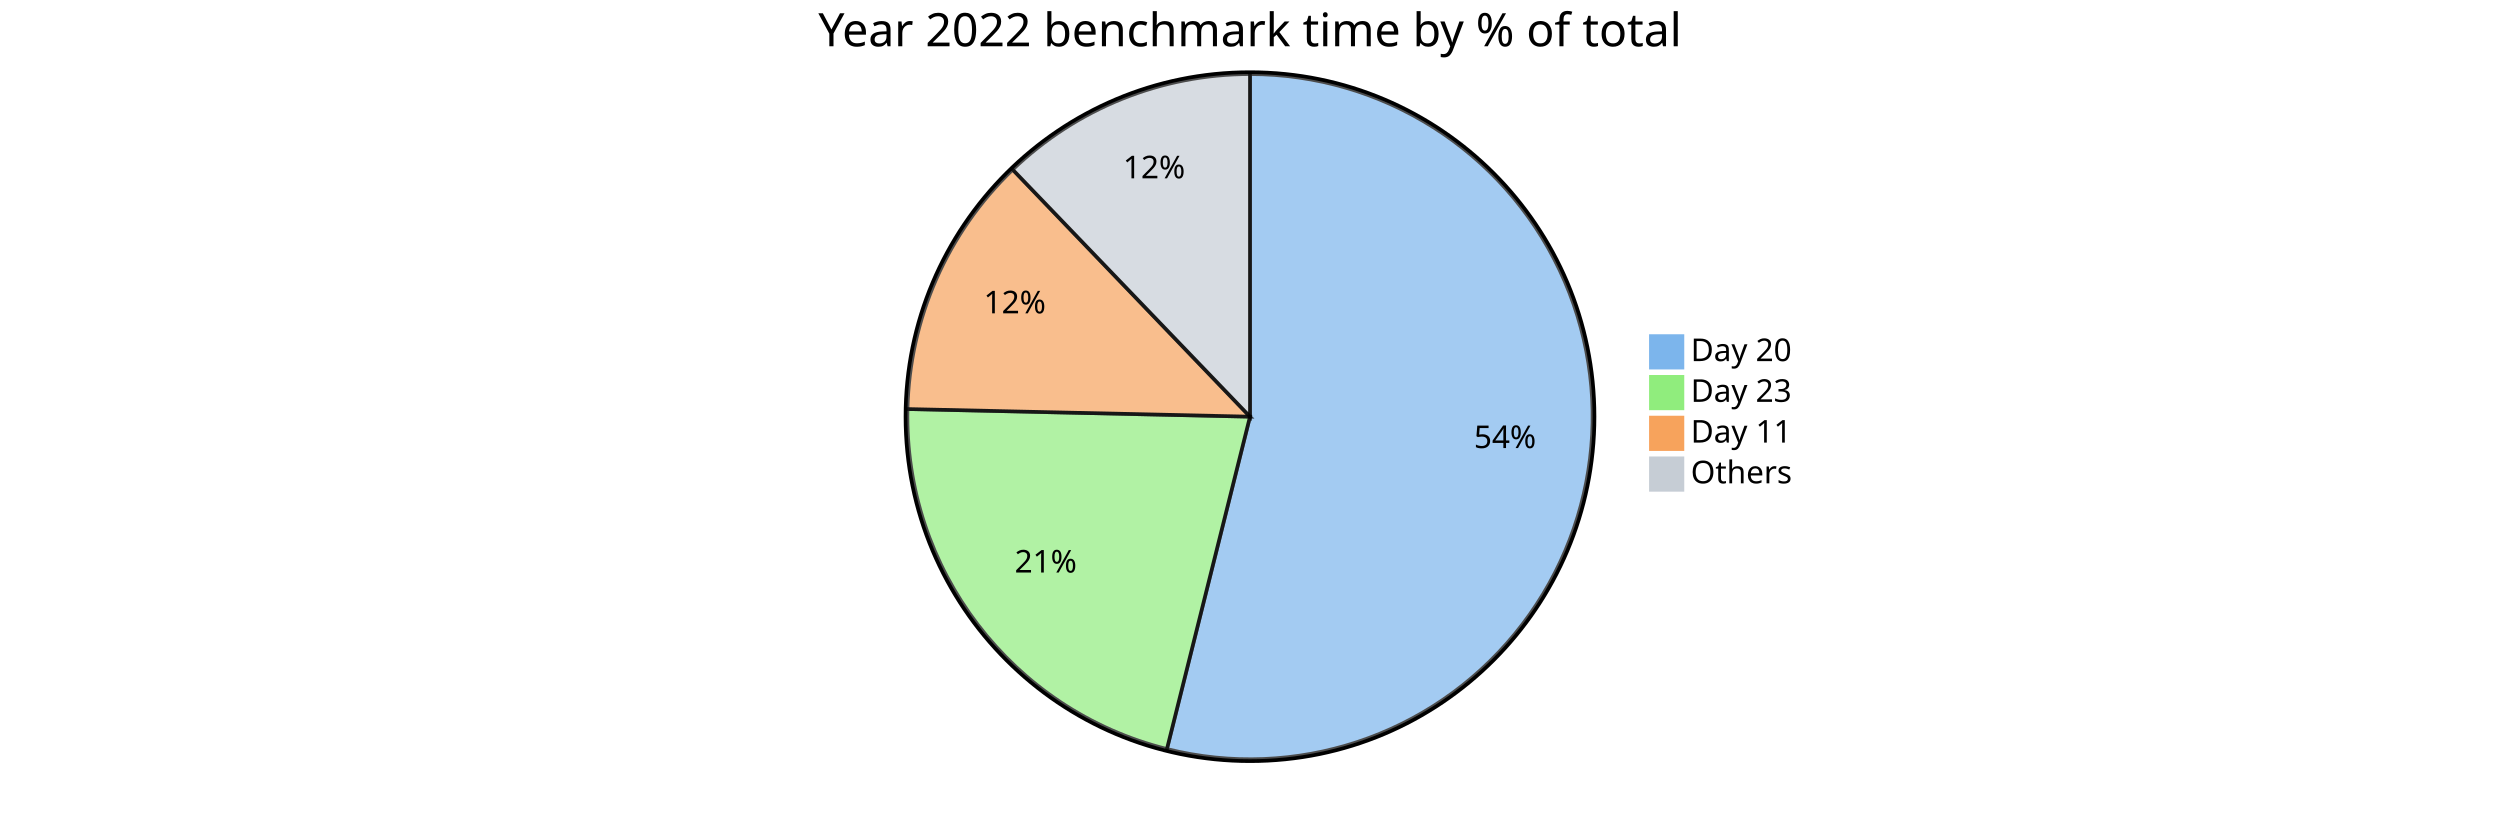
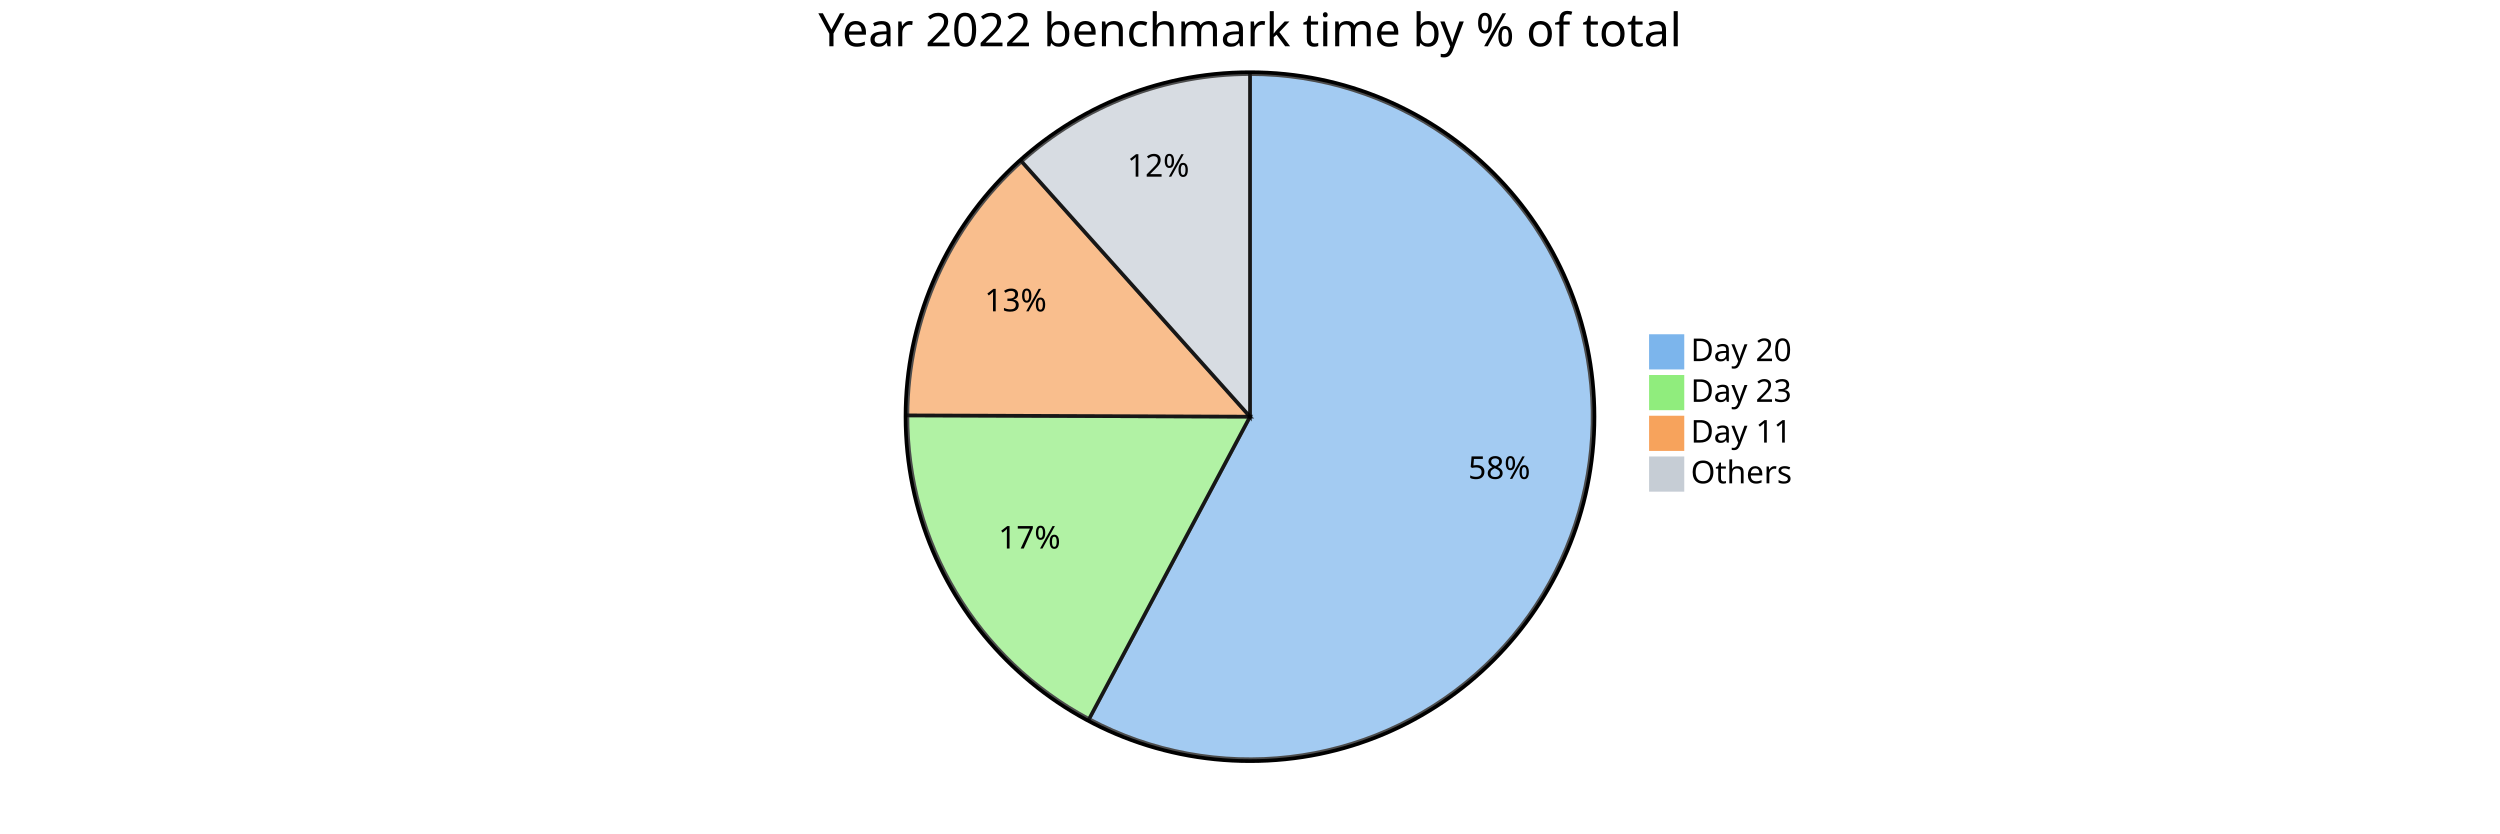
<svg xmlns="http://www.w3.org/2000/svg" viewBox="0 0 1350 450" preserveAspectRatio="xMidYMin">
  <style>
		text {font-family:sans-serif;font-size:17px;}
		.pieOuterCircle {stroke:black;stroke-width:2px;fill:none;}
		.pieCircle {stroke:black;stroke-width:2px;opacity:0.7;}
		.slice {text-anchor:middle;}
		.pieTitleText {text-anchor:middle;font-size:25px;}
	</style>
  <g transform="translate(675,225)">
    <circle class="pieOuterCircle" cx="0" cy="0" r="186" />
-     <path class="pieCircle" d="M0,-185A185,185,0,1,1,-44.864,179.478L0,0Z" fill="#7cb5ec" />
-     <path class="pieCircle" d="M-44.864,179.478A185,185,0,0,1,-184.954,-4.111L0,0Z" fill="#90ed7d" />
-     <path class="pieCircle" d="M-184.954,-4.111A185,185,0,0,1,-128.155,-133.422L0,0Z" fill="#f7a35c" />
-     <path class="pieCircle" d="M-128.155,-133.422A185,185,0,0,1,0,-185L0,0Z" fill="#c6cdd5" />
-     <text class="slice" transform="translate(137.7107,16.95105)">54%</text>
-     <text class="slice" transform="translate(-110.3044,84.16953)">21%</text>
-     <text class="slice" transform="translate(-127.0351,-55.80004)">12%</text>
-     <text class="slice" transform="translate(-51.80418,-128.7163)">12%</text>
+     <path class="pieCircle" d="M0,-185A185,185,0,1,1,-86.93,163.304L0,0Z" fill="#7cb5ec" />
+     <path class="pieCircle" d="M-86.93,163.304A185,185,0,0,1,-184.999,-0.693L0,0Z" fill="#90ed7d" />
+     <path class="pieCircle" d="M-184.999,-0.693A185,185,0,0,1,-123.372,-137.857L0,0Z" fill="#f7a35c" />
+     <path class="pieCircle" d="M-123.372,-137.857A185,185,0,0,1,0,-185L0,0Z" fill="#c6cdd5" />
+     <text class="slice" style="text-anchor: middle;" transform="translate(134.6205,33.59869)">58%</text>
+     <text class="slice" style="text-anchor: middle;" transform="translate(-119.0826,71.2103)">17%</text>
+     <text class="slice" style="text-anchor: middle;" transform="translate(-126.5624,-56.86403)">13%</text>
+     <text class="slice" style="text-anchor: middle;" transform="translate(-49.52707,-129.6095)">12%</text>
    <text class="pieTitleText" x="0" y="-200">Year 2022 benchmark time by % of total</text>
    <g transform="translate(216,-44)">
      <rect height="18" style="fill: rgb(124, 181, 236); stroke: rgb(124, 181, 236);" width="18" />
      <text x="22" y="14">Day 20</text>
    </g>
    <g transform="translate(216,-22)">
      <rect height="18" style="fill: rgb(144, 237, 125); stroke: rgb(144, 237, 125);" width="18" />
      <text x="22" y="14">Day 23</text>
    </g>
    <g transform="translate(216,0)">
      <rect height="18" style="fill: rgb(247, 163, 92); stroke: rgb(247, 163, 92);" width="18" />
      <text x="22" y="14">Day 11</text>
    </g>
    <g transform="translate(216,22)">
      <rect height="18" style="fill: rgb(198, 205, 213); stroke: rgb(198, 205, 213);" width="18" />
      <text x="22" y="14">Others</text>
    </g>
  </g>
</svg>
